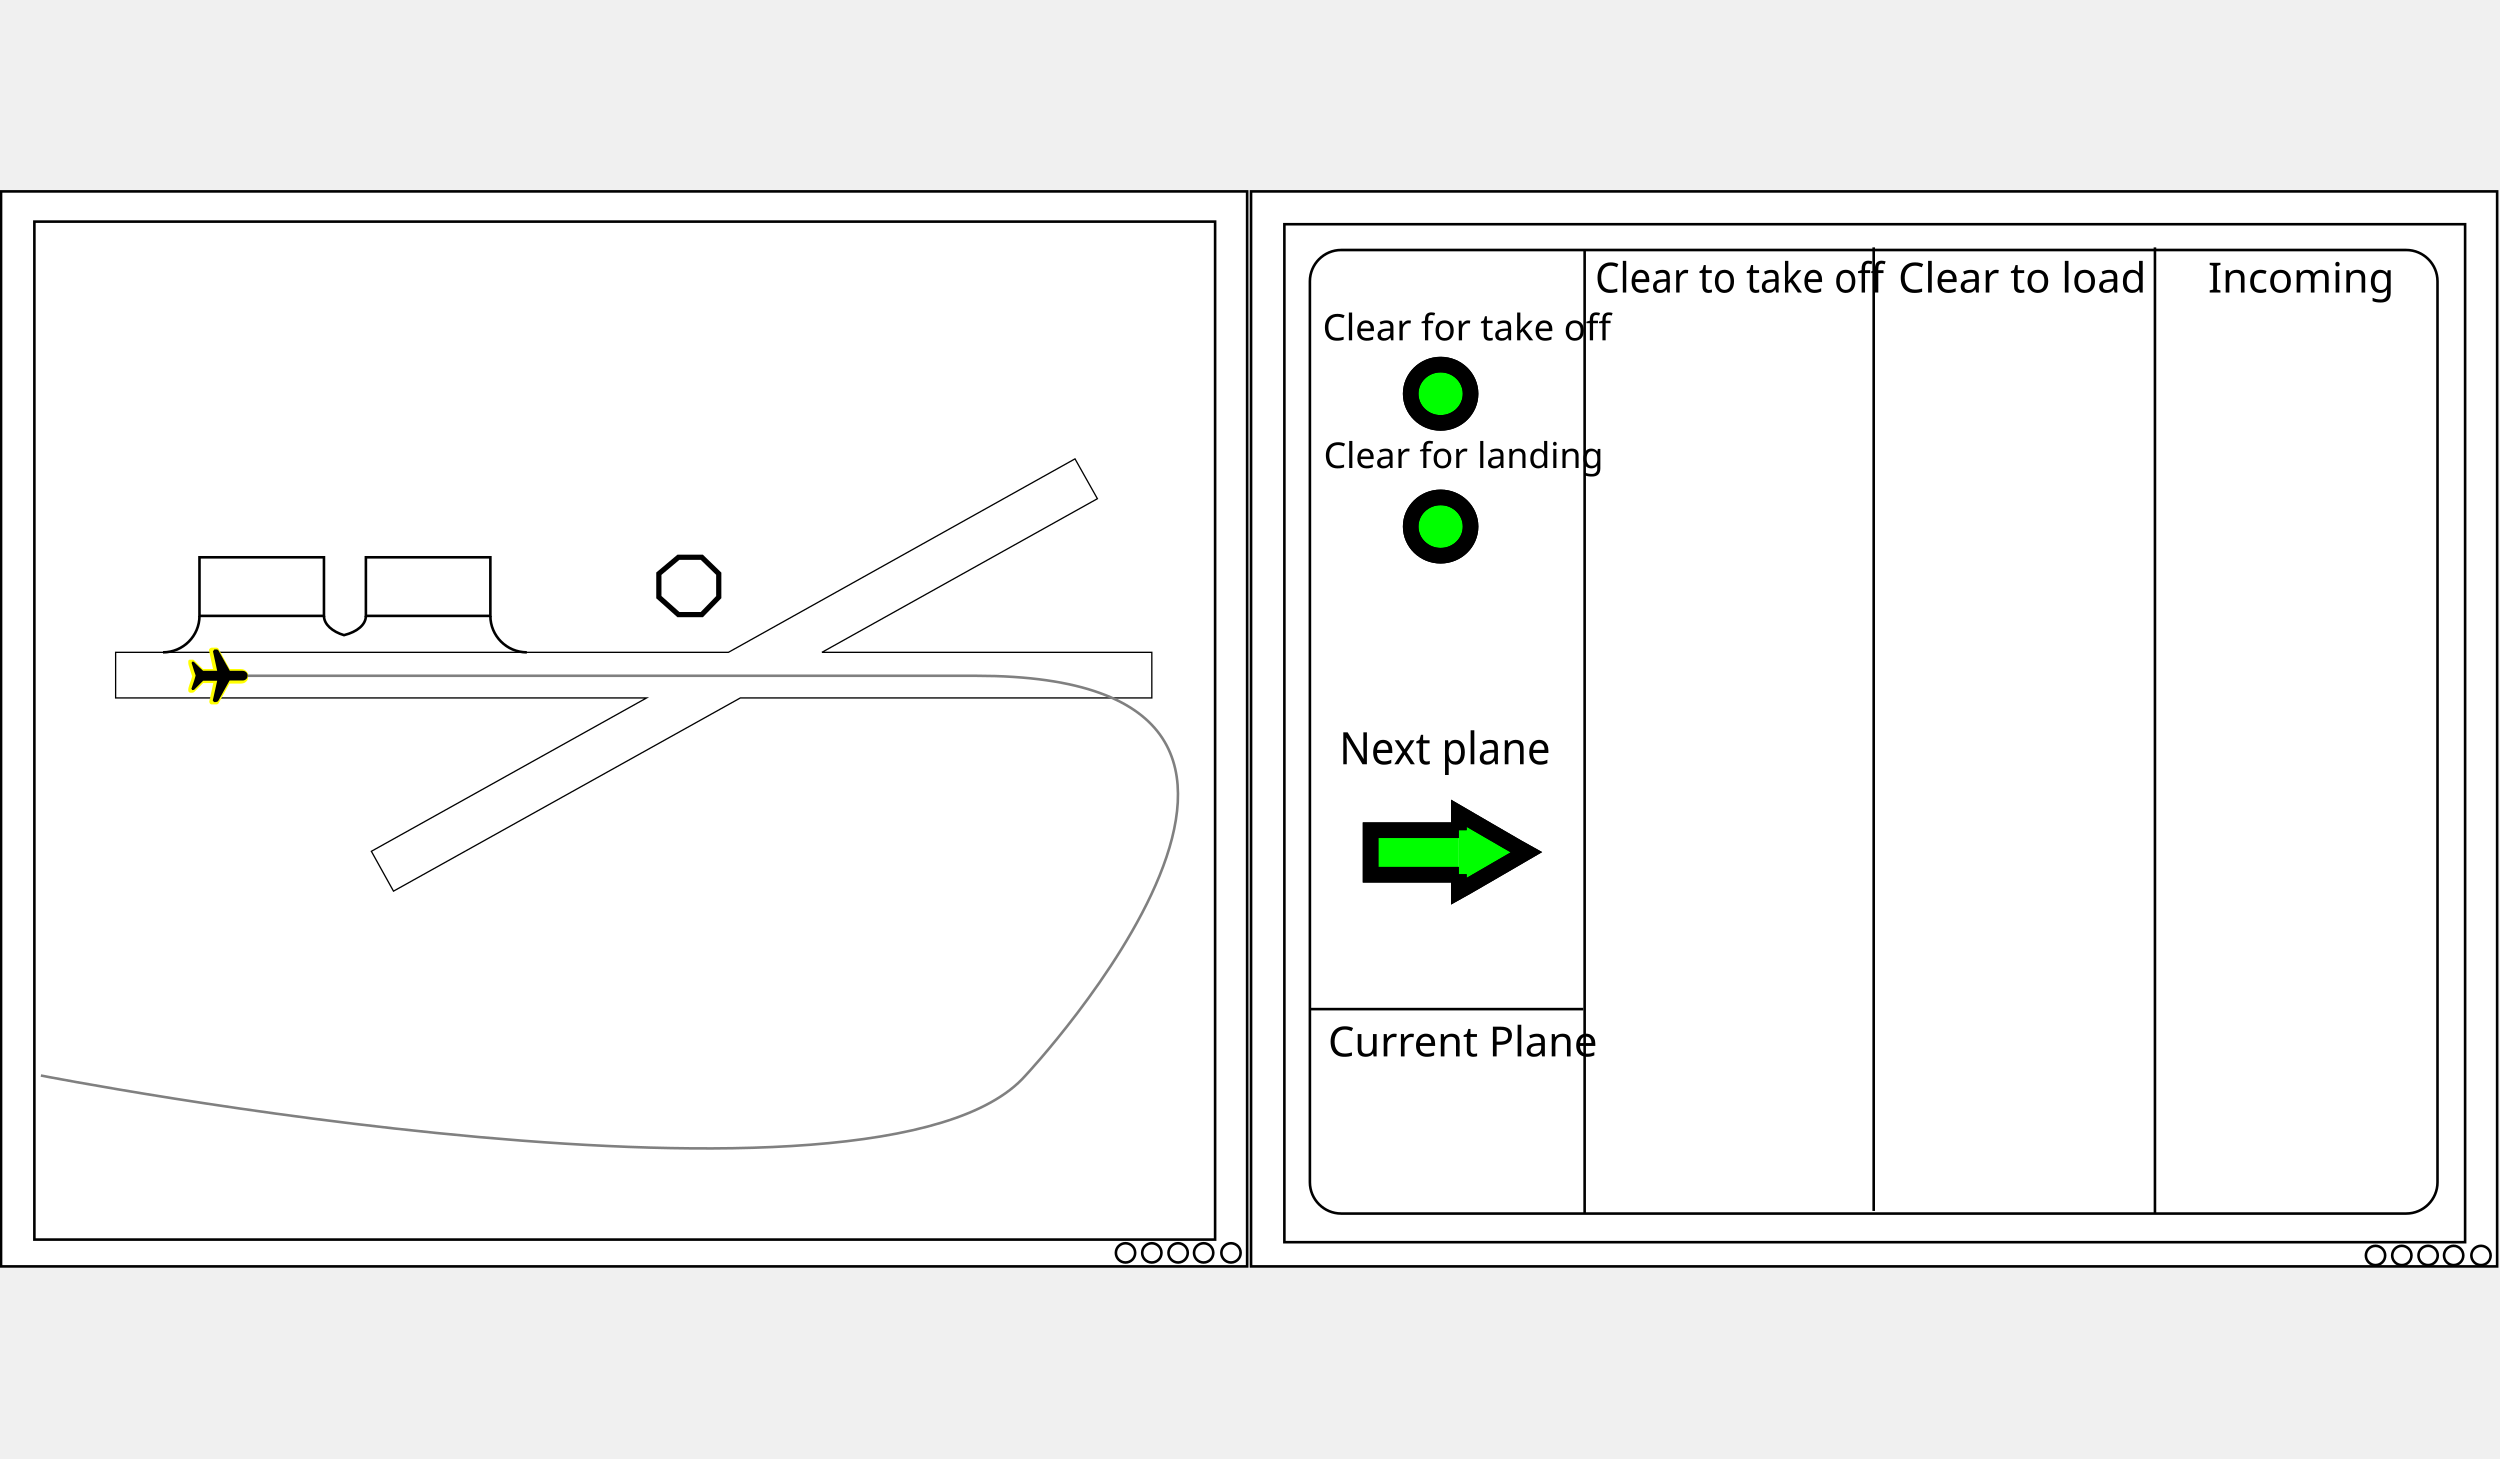
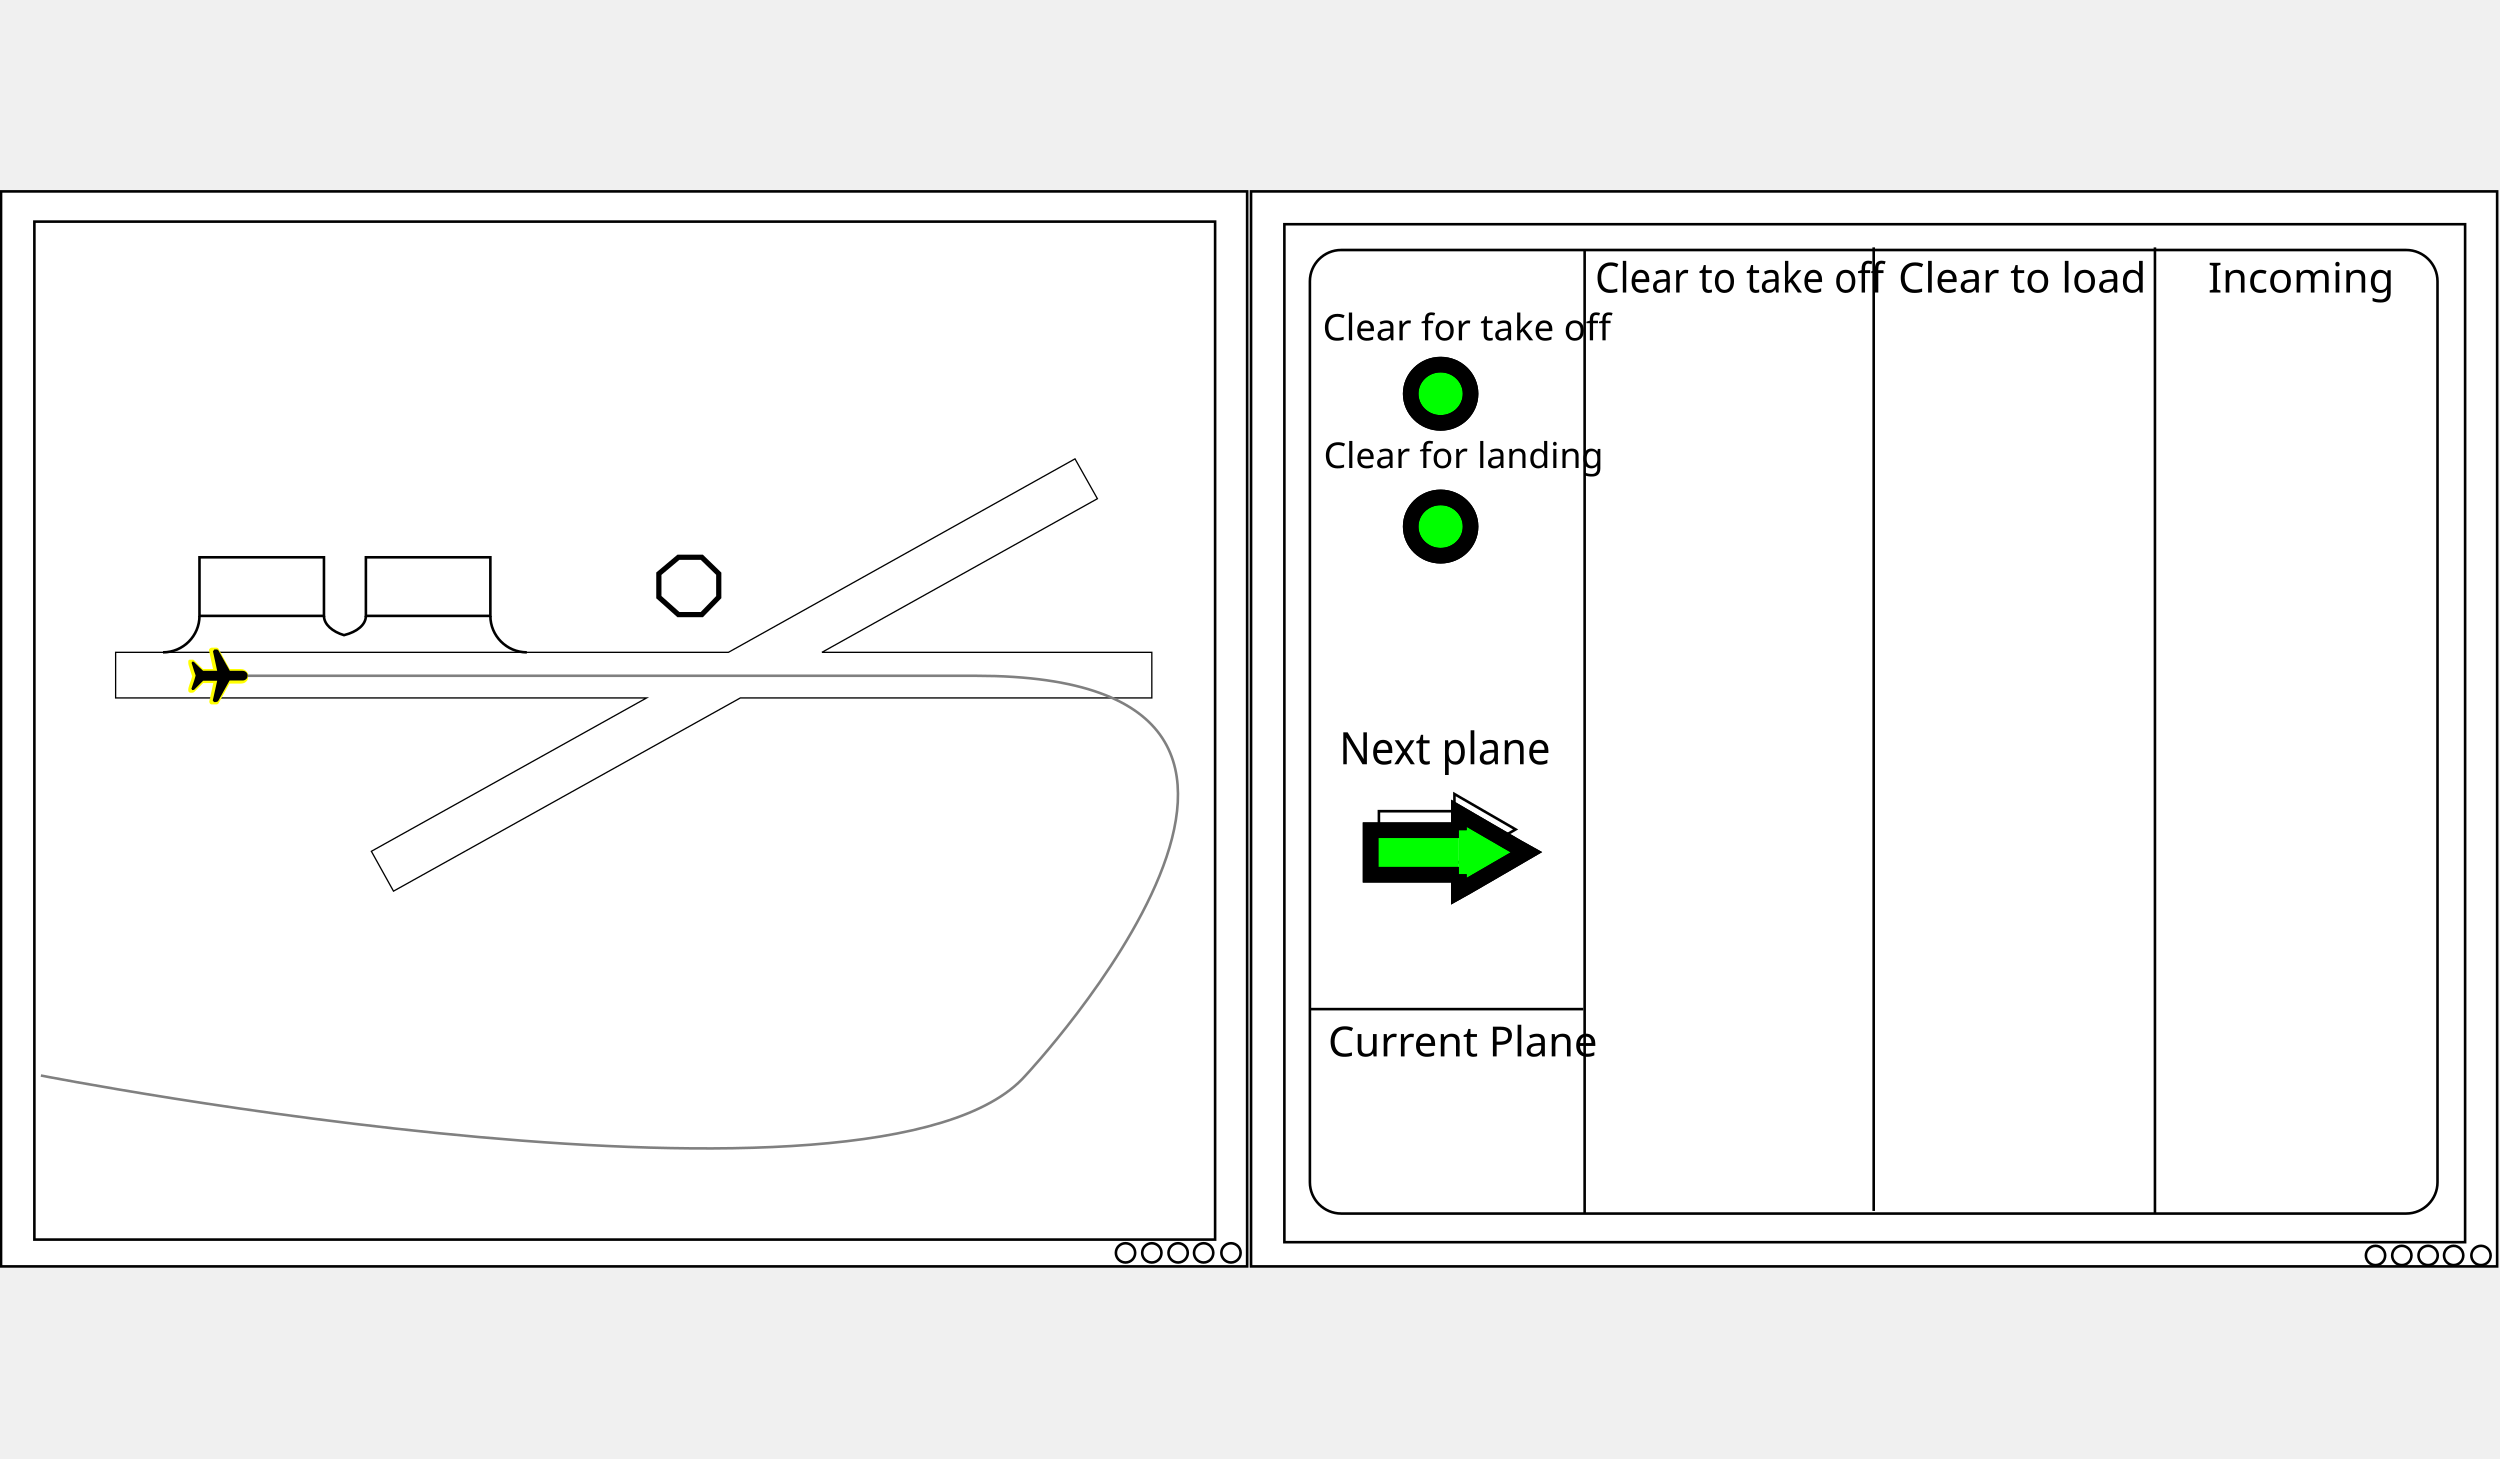
<svg xmlns="http://www.w3.org/2000/svg" version="1.1" x="0px" y="0px" viewBox="0 0 960 560" style="enable-background:new 0 0 960 560;" xml:space="preserve">
  <style type="text/css">
	.st0{fill:#FFFFFF;stroke:#000000;stroke-miterlimit:10;}
	.st1{fill:#FFFFFF;stroke:#000000;stroke-width:2;stroke-miterlimit:10;}
	.st2{fill:none;stroke:#000000;stroke-width:0.5;stroke-miterlimit:10;}
	.st3{fill:none;stroke:#000000;stroke-miterlimit:10;}
	.st4{font-family:'MyriadPro-Regular';}
	.st5{font-size:16px;}
	.st6{font-size:14.046px;}
	.st7{font-size:13.675px;}
	.st8{font-size:17.166px;}
	.st9{fill:none;stroke:#808080;stroke-miterlimit:10;}
	.st10{fill:#00FF00;stroke:#000000;stroke-width:6;stroke-miterlimit:10;}
	.st11{fill:#FFFF00;}
	.st12{fill:none;stroke:#000000;stroke-width:6;stroke-miterlimit:10;}
</style>
  <g id="Screens">
    <rect id="XMLID_1_" x="0.4" y="73.5" class="st0" width="478.5" height="412.8" />
    <rect id="XMLID_2_" x="13.2" y="85.1" class="st0" width="453.4" height="390.9" />
    <circle id="XMLID_6_" class="st0" cx="472.7" cy="481.1" r="3.7" />
    <circle id="XMLID_7_" class="st0" cx="462.2" cy="481.1" r="3.7" />
    <circle id="XMLID_8_" class="st0" cx="442.3" cy="481.1" r="3.7" />
    <circle id="XMLID_9_" class="st0" cx="452.4" cy="481.1" r="3.7" />
    <circle id="XMLID_10_" class="st0" cx="432.2" cy="481.1" r="3.7" />
    <rect id="XMLID_26_" x="480.4" y="73.5" class="st0" width="478.5" height="412.8" />
    <rect id="XMLID_25_" x="493.2" y="86.1" class="st0" width="453.4" height="390.9" />
    <circle id="XMLID_23_" class="st0" cx="952.7" cy="482.1" r="3.7" />
    <circle id="XMLID_22_" class="st0" cx="942.2" cy="482.1" r="3.7" />
    <circle id="XMLID_21_" class="st0" cx="922.3" cy="482.1" r="3.7" />
    <circle id="XMLID_20_" class="st0" cx="932.4" cy="482.1" r="3.7" />
    <circle id="XMLID_15_" class="st0" cx="912.2" cy="482.1" r="3.7" />
  </g>
  <g id="Background">
    <path id="XMLID_19_" class="st1" d="M279.7,250.5" />
    <polyline id="XMLID_4_" class="st2" points="315.6,250.5 421.4,191.5 412.8,176.2 279.7,250.5 44.4,250.5 44.4,268 248.3,268    142.6,326.9 151.1,342.2 284.3,268 442.3,268 442.3,250.5 315.6,250.5  " />
    <polygon id="XMLID_5_" class="st1" points="260.5,236 253,229.3 253,220.3 260.5,214 269.5,214 276,220.3 276,229.3 269.5,236  " />
    <rect id="XMLID_11_" x="76.6" y="214" class="st0" width="47.8" height="22.5" />
    <rect id="XMLID_12_" x="140.5" y="214" class="st0" width="47.8" height="22.5" />
    <path id="XMLID_14_" class="st3" d="M188.3,236.5c0,7.7,6.3,14,14,14" />
    <path id="XMLID_18_" class="st3" d="M138.4,250.5" />
    <path id="XMLID_17_" class="st3" d="M126.5,250.5" />
    <path id="XMLID_16_" class="st3" d="M140.5,236.5c0,3.3-3.2,6.1-8.4,7.4v0c-4.4-1.3-7.7-4.1-7.7-7.4" />
    <path id="XMLID_13_" class="st3" d="M76.6,236.5c0,7.7-6.3,14-14,14" />
    <path id="XMLID_3_" class="st0" d="M220.9,262.5" />
    <path id="XMLID_31_" class="st3" d="M924,466H515c-6.6,0-12-5.4-12-12V108c0-6.6,5.4-12,12-12h409c6.6,0,12,5.4,12,12v346   C936,460.6,930.6,466,924,466z" />
    <line id="XMLID_28_" class="st3" x1="719.5" y1="95" x2="719.5" y2="465" />
    <line id="XMLID_35_" class="st3" x1="608.5" y1="96" x2="608.5" y2="466" />
    <line id="XMLID_36_" class="st3" x1="827.5" y1="95" x2="827.5" y2="466" />
    <text id="XMLID_27_" transform="matrix(0.9257 0 0 1 612.5479 112.3332)" class="st4 st5">Clear to take off</text>
    <text id="XMLID_29_" transform="matrix(1 0 0 1 728.9134 112.3332)" class="st4 st5">Clear to load</text>
    <line id="XMLID_30_" class="st3" x1="503" y1="387.5" x2="608" y2="387.5" />
    <text id="XMLID_37_" transform="matrix(1 0 0 1 509.9805 405.6664)" class="st4 st5">Current Plane</text>
    <text id="XMLID_38_" transform="matrix(1 0 0 1 847.8835 112.3332)" class="st4 st5">Incoming</text>
    <text id="XMLID_39_" transform="matrix(1 0 0 1 507.9063 130.6973)" class="st4 st6">Clear for take off</text>
    <text id="XMLID_40_" transform="matrix(1 0 0 1 508.3027 179.7203)" class="st4 st7">Clear for landing</text>
    <text id="XMLID_41_" transform="matrix(0.9321 0 0 1 514.2695 293.4766)" class="st4 st8">Next plane</text>
    <path id="XMLID_47_" class="st3" d="M551,331.9" />
    <path id="XMLID_46_" class="st3" d="M555.5,315" />
+     <ellipse id="XMLID_43_" class="st3" cx="553.2" cy="202.2" rx="11.5" ry="11.2" />
+     <ellipse id="XMLID_42_" class="st3" cx="553.2" cy="151.2" rx="11.5" ry="11.2" />
+     <polyline id="XMLID_45_" class="st3" points="558.5,325 558.5,332 582,318.5 558.5,304.9 558.5,311 558.5,311.5 529.5,311.5  529.5,325.5 558,325.5 " />
  </g>
  <g id="Paths">
    <path id="XMLID_24_" class="st9" d="M82,259.5h292.9c0,0-162.7,0-0.1,0S393.8,413,393.8,413c-55.7,63-378.1,0-378.1,0" />
  </g>
  <g id="Highlights">
    <ellipse id="XMLID_32_" class="st10" cx="553.2" cy="202.2" rx="11.5" ry="11.2" />
    <ellipse id="XMLID_44_" class="st10" cx="553.2" cy="151.2" rx="11.5" ry="11.2" />
    <g id="XMLID_34_">
      <path id="XMLID_58_" class="st11" d="M83,270.5c-0.2,0-0.4,0-0.6,0l-1,0c-0.5,0-0.7-0.2-0.8-0.4c-0.1-0.2-0.3-0.5-0.2-0.9l1.5-6.9    l-1.4,0c-0.8,0-1.7,0-2.5,0c-1.1,1.1-2.2,2.2-3.3,3.3c-0.2,0.2-0.5,0.4-0.9,0.4c-0.1,0-0.5,0-0.5,0l-0.2,0c-0.4,0-0.7-0.3-0.8-0.7    c-0.1-0.9,0.2-1.6,0.4-2.3c0.4-1.1,0.8-2.2,1.1-3.3c-0.2-0.5-0.3-1-0.5-1.5c-0.3-1-0.6-1.9-0.9-2.9c-0.1-0.4-0.1-0.7-0.1-1.1    c0-0.1,0-0.2,0-0.3c0-0.4,0.4-0.6,0.6-0.6c0.2,0,0.4,0,0.6,0s0.3,0,0.5,0c0.3,0,0.5,0.2,0.6,0.3l3.3,3.3c0.6,0,1.3,0,2,0    c0.2,0,1.9,0,1.9,0l-1.5-6.9c-0.1-0.5,0-0.7,0.2-0.9c0.2-0.2,0.5-0.4,0.9-0.4l1,0c0.2,0,0.6,0,0.6,0c0.5,0,0.8,0.2,1,0.6    c0,0,3.4,6.2,4.2,7.6l0.6,0l1.9,0c0.5,0,1.1,0,1.6,0l0.1,0c1.2,0,2.1,0.5,2.7,1.5l0.1,0.3v2l-0.1,0.3c-0.2,0.4-0.7,1-1.4,1.3    c-0.4,0.1-0.8,0.2-1.2,0.2c-0.7,0-1.3,0-2,0c-0.8,0-1.6,0-2.4,0c0,0-3.4,6.2-4.2,7.6C83.8,270.3,83.5,270.5,83,270.5L83,270.5z" />
    </g>
    <path id="XMLID_48_" class="st3" d="M557.9,335.1" />
    <path id="XMLID_49_" class="st3" d="M560.2,335.3" />
    <g id="XMLID_51_">
      <polyline id="XMLID_57_" class="st10" points="560.2,335.9 526.3,335.9 526.3,318.8 560.2,318.8   " />
      <path id="XMLID_53_" class="st10" d="M560.2,318.8c0-2.2,0-4.3,0-6.5c7.5,4.4,15.1,8.7,22.6,13.1c1.1,0.6,2.2,1.3,3.3,1.9    c-7.5,4.4-15.1,8.7-22.6,13.1c-1.1,0.6-2.2,1.3-3.3,1.9c0-2.2,0-4.4,0-6.6" />
    </g>
  </g>
  <g id="Buttons">
    <ellipse id="XMLID_43_" class="st12" cx="553.2" cy="202.2" rx="11.5" ry="11.2" />
    <ellipse id="XMLID_42_" class="st12" cx="553.2" cy="151.2" rx="11.5" ry="11.2" />
    <g id="XMLID_65_">
      <polyline id="XMLID_67_" class="st12" points="560.2,335.9 526.3,335.9 526.3,318.8 560.2,318.8   " />
      <path id="XMLID_66_" class="st12" d="M560.2,318.8c0-2.2,0-4.3,0-6.5c7.5,4.4,15.1,8.7,22.6,13.1c1.1,0.6,2.2,1.3,3.3,1.9    c-7.5,4.4-15.1,8.7-22.6,13.1c-1.1,0.6-2.2,1.3-3.3,1.9c0-2.2,0-4.4,0-6.6" />
    </g>
  </g>
  <g id="Planes">
    <g id="XMLID_50_">
      <path id="XMLID_59_" d="M82.7,269.6l-0.5,0l-0.5-0.6l0.3-1.3c0,0,1.4-6.3,1.4-6.3c0,0-5.3,0-5.3,0c-0.1,0-0.1,0-0.2,0.1l-3.2,3.2    c0,0,0,0.1-0.1,0.1l-0.1,0.1l-0.7,0.1l-0.3-0.6c0-0.1,0-0.2,0.1-0.2L74,263c0.4-1.1,0.8-2.3,1.1-3.5c0,0,0-0.1,0-0.2    c-0.4-1.1-0.8-2.3-1.1-3.4l-0.4-1.2l0.1-0.6l0.7,0l0.2,0.2l0.6,0.6c0.9,0.9,1.8,1.8,2.7,2.6c0.1,0.1,0.1,0.1,0.2,0.1l5.2,0    c0,0,0.1,0,0.1,0c0,0-1.6-7.4-1.6-7.4l0-0.1l0.5-0.7l0.5,0c0.2,0,0.3,0,0.5,0c0.2,0,0.4,0.1,0.6,0.4l2.9,5.2    c0.5,0.8,0.9,1.6,1.4,2.5c0,0.1,0,0.1,0.1,0.1c0.9,0,1.7,0,2.6,0l2.3,0c1,0,1.9,0.8,1.9,1.8c0,0.5-0.2,1-0.5,1.3    c-0.4,0.4-0.8,0.6-1.4,0.6l-2.5,0c-0.8,0-2.4,0-2.4,0c-0.1,0-0.1,0-0.2,0.1c-0.7,1.3-4.2,7.6-4.2,7.6c-0.2,0.3-0.4,0.5-0.7,0.5    C83,269.6,82.8,269.6,82.7,269.6z" />
    </g>
+     <animateTransform attributeName="transform" attributeType="XML" type="translate" from="0 0" to="150 0" begin="0s" dur="2s" repeatCount="indefinite" />
  </g>
</svg>
